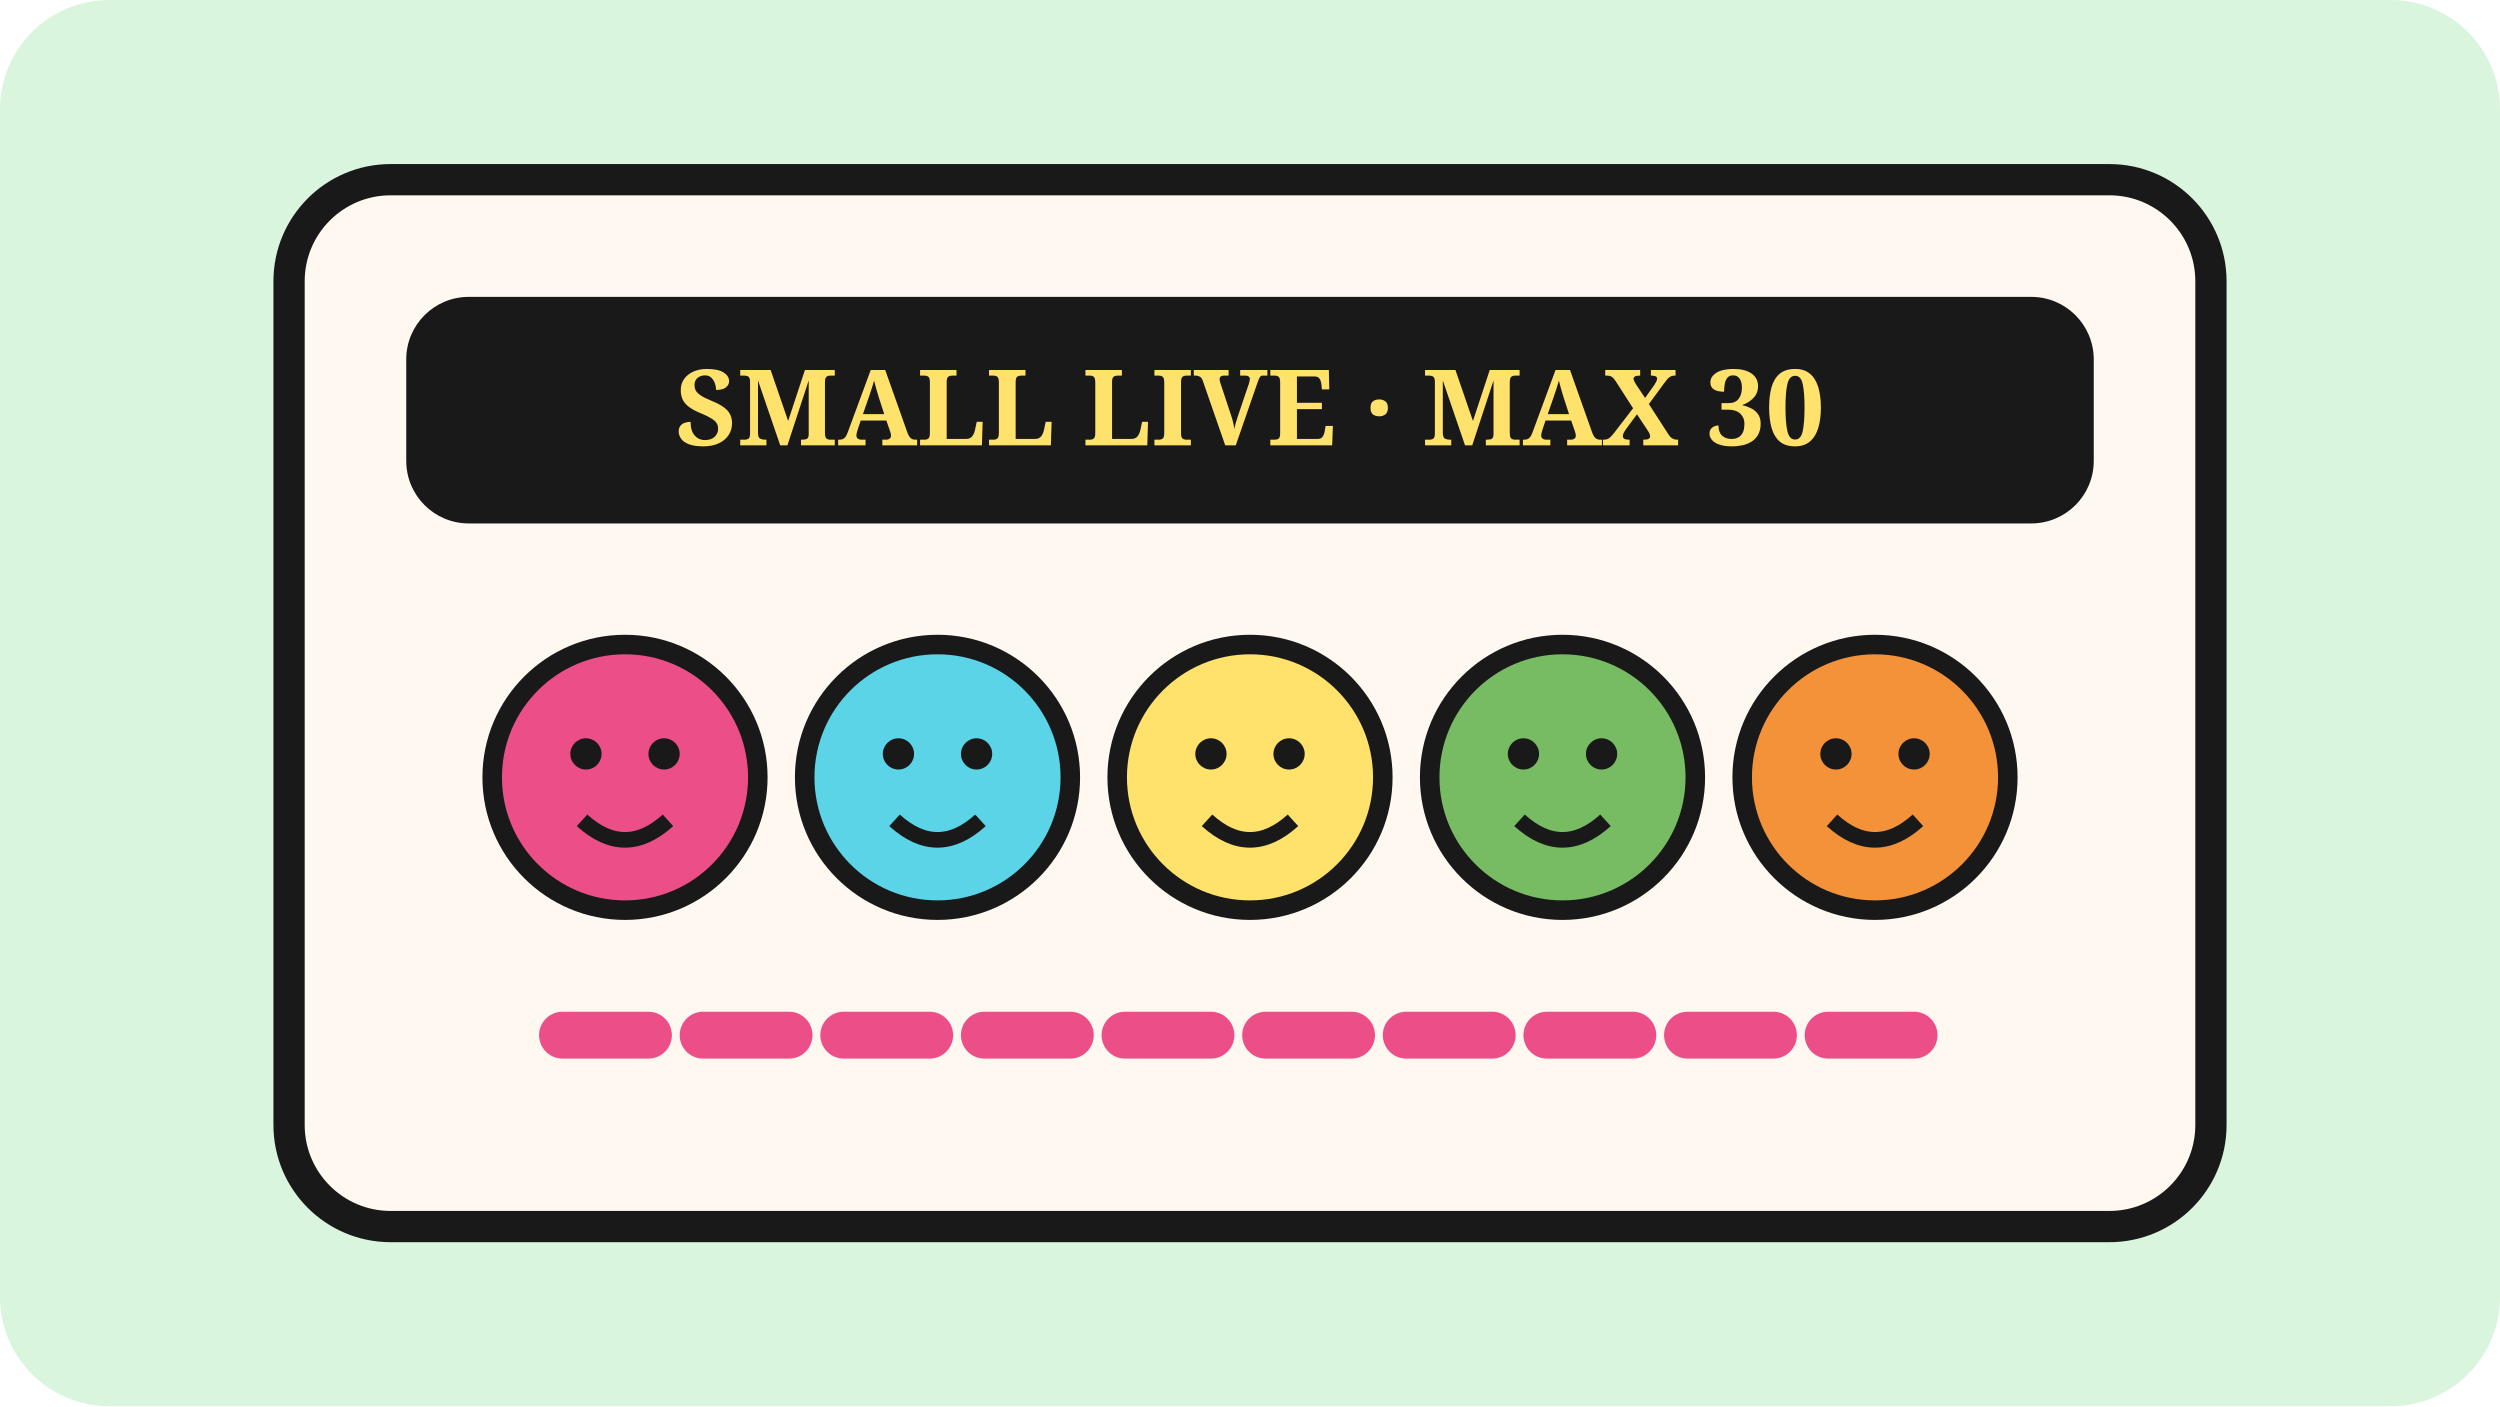
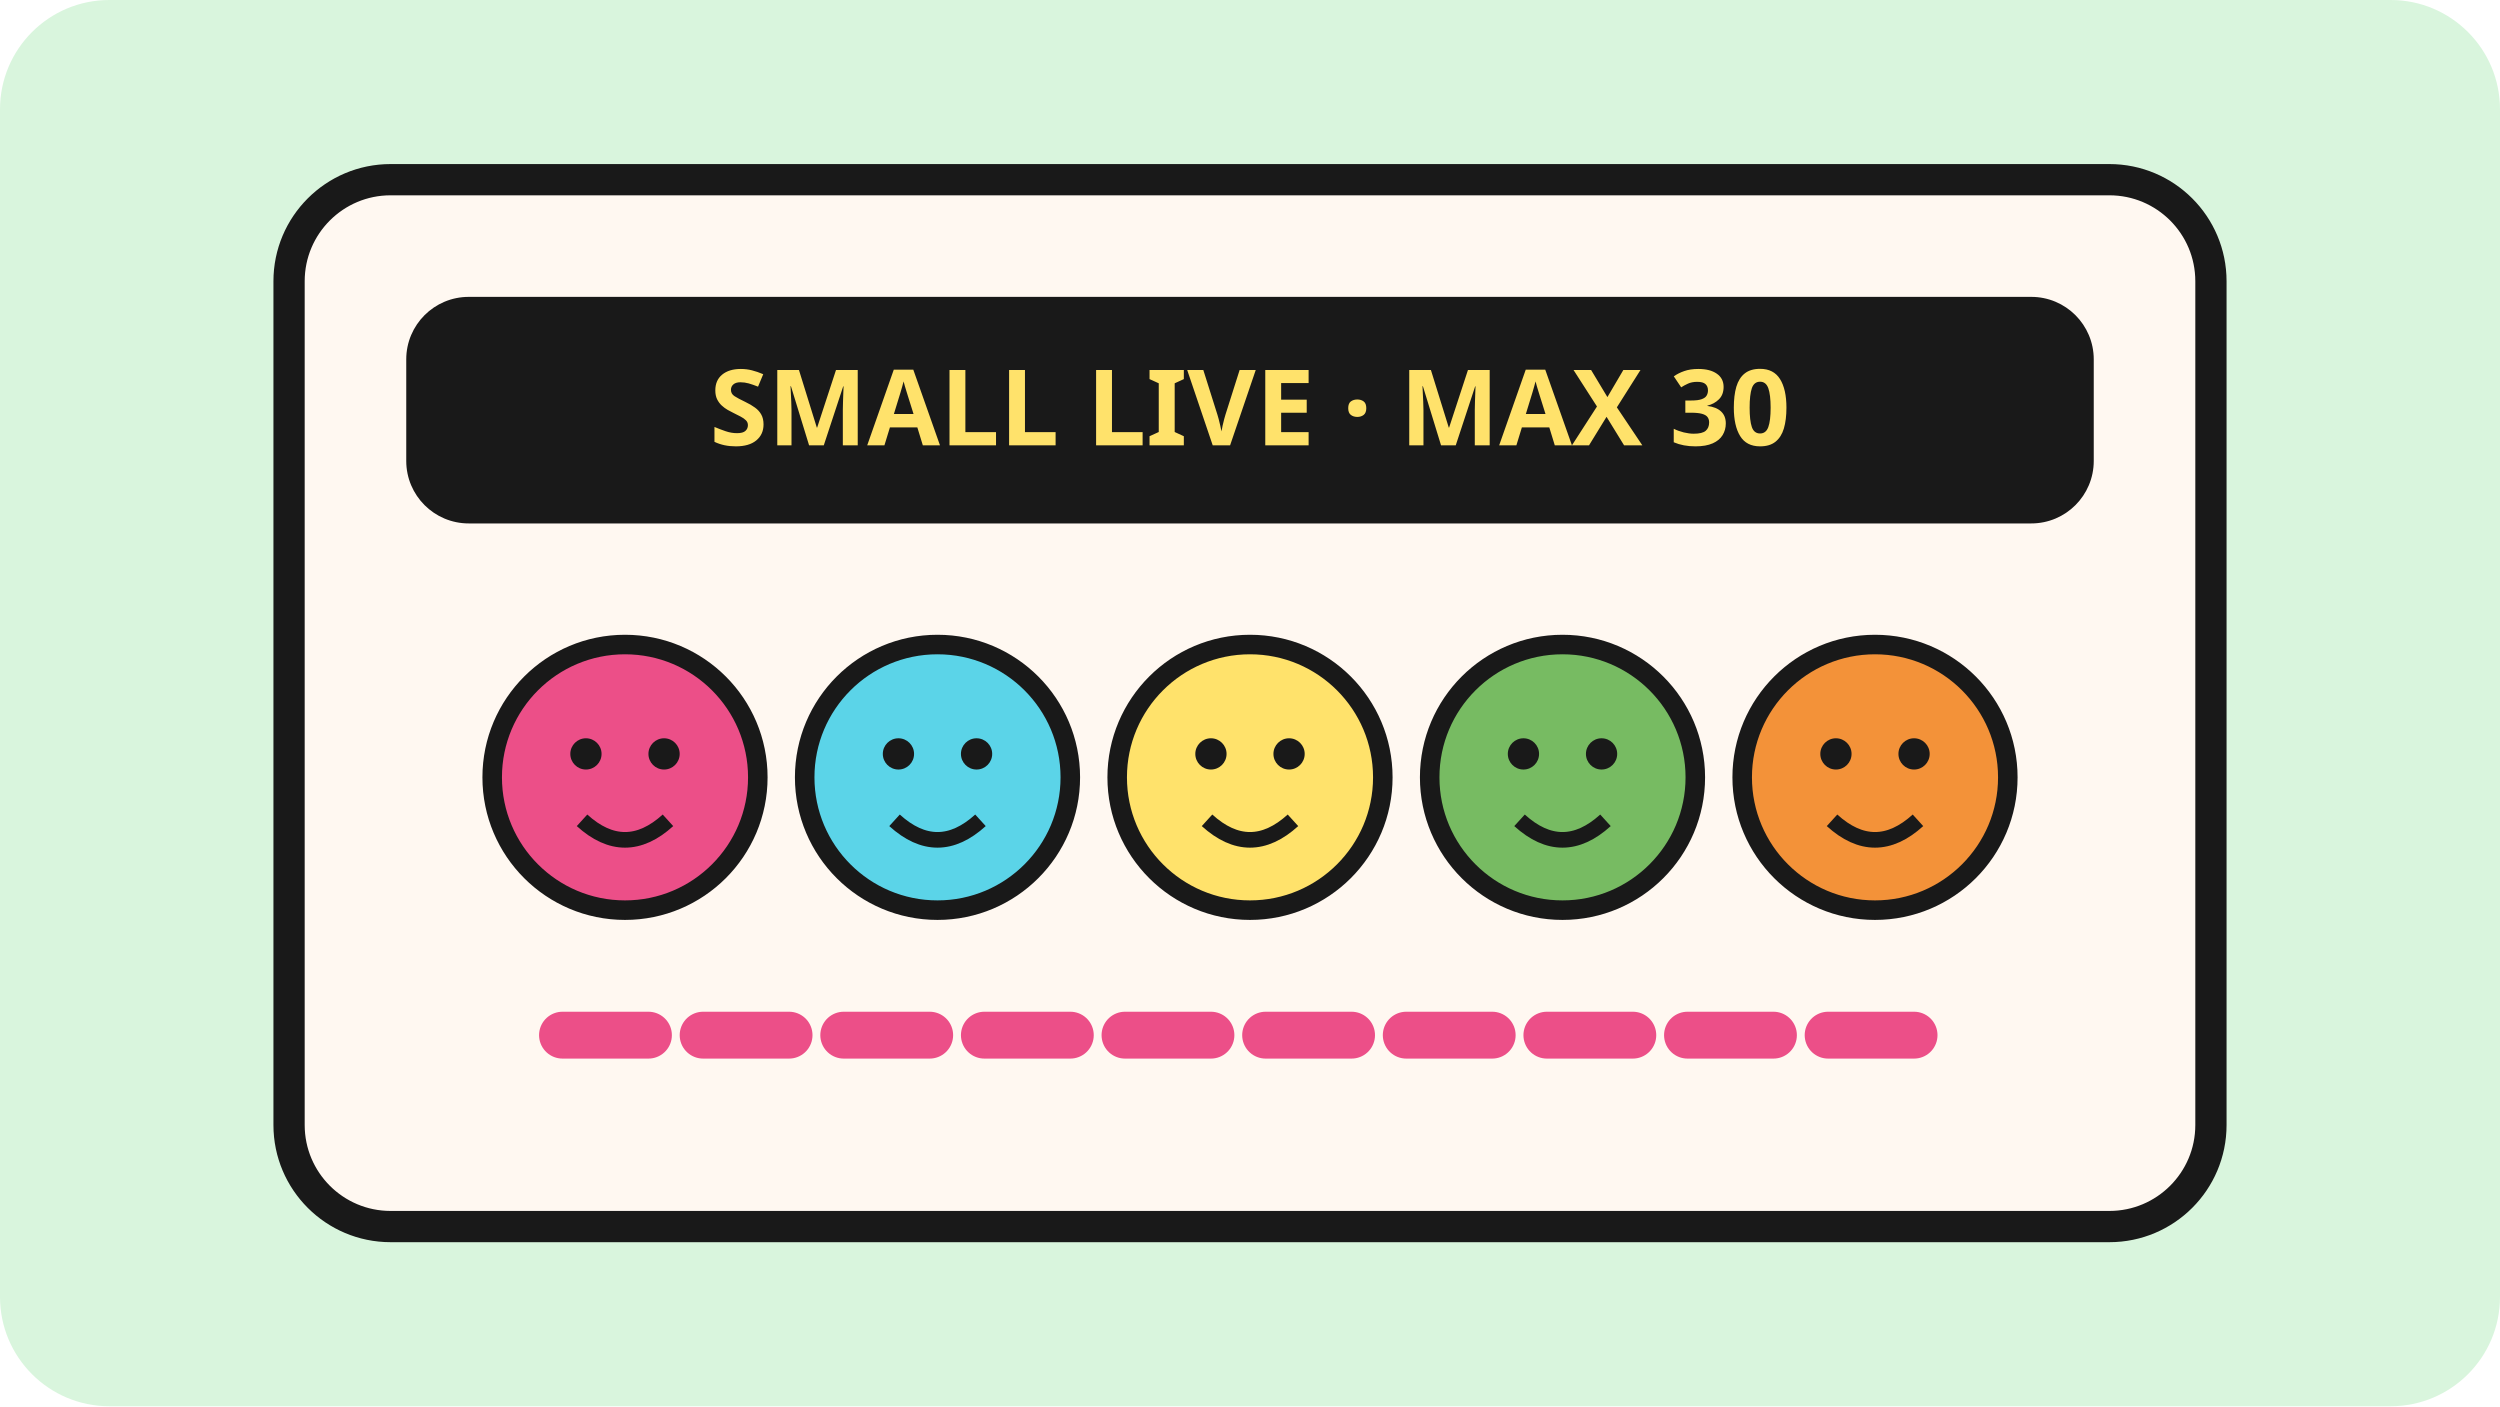
<svg xmlns="http://www.w3.org/2000/svg" width="640" height="360" viewBox="0 0 640 360" role="img" aria-labelledby="title desc">
  <rect width="640" height="360" rx="28" fill="#d9f5dd" />
  <rect x="74" y="46" width="492" height="268" rx="26" fill="#fff8f1" stroke="#191919" stroke-width="8" />
  <rect x="104" y="76" width="432" height="58" rx="16" fill="#191919" />
-   <text x="320" y="114" text-anchor="middle" font-family="Noto Serif JP, serif" font-size="27" font-weight="900" fill="#ffe26b">SMALL LIVE · MAX 30</text>
+   <text x="320" y="114" text-anchor="middle" font-family="Noto Sans JP, sans-serif" font-size="27" font-weight="900" fill="#ffe26b">SMALL LIVE · MAX 30</text>
  <g stroke="#191919" stroke-width="5">
    <circle cx="160" cy="199" r="34" fill="#ec4f88" />
    <circle cx="240" cy="199" r="34" fill="#5bd4e8" />
    <circle cx="320" cy="199" r="34" fill="#ffe26b" />
    <circle cx="400" cy="199" r="34" fill="#77bb62" />
    <circle cx="480" cy="199" r="34" fill="#f39239" />
  </g>
  <g fill="#191919">
    <circle cx="150" cy="193" r="4" />
    <circle cx="170" cy="193" r="4" />
    <path d="M149 210q11 10 22 0" fill="none" stroke="#191919" stroke-width="4" />
    <circle cx="230" cy="193" r="4" />
    <circle cx="250" cy="193" r="4" />
    <path d="M229 210q11 10 22 0" fill="none" stroke="#191919" stroke-width="4" />
    <circle cx="310" cy="193" r="4" />
    <circle cx="330" cy="193" r="4" />
    <path d="M309 210q11 10 22 0" fill="none" stroke="#191919" stroke-width="4" />
    <circle cx="390" cy="193" r="4" />
    <circle cx="410" cy="193" r="4" />
    <path d="M389 210q11 10 22 0" fill="none" stroke="#191919" stroke-width="4" />
    <circle cx="470" cy="193" r="4" />
    <circle cx="490" cy="193" r="4" />
    <path d="M469 210q11 10 22 0" fill="none" stroke="#191919" stroke-width="4" />
  </g>
  <path d="M144 265h352" stroke="#ec4f88" stroke-width="12" stroke-linecap="round" stroke-dasharray="22 14" />
</svg>
